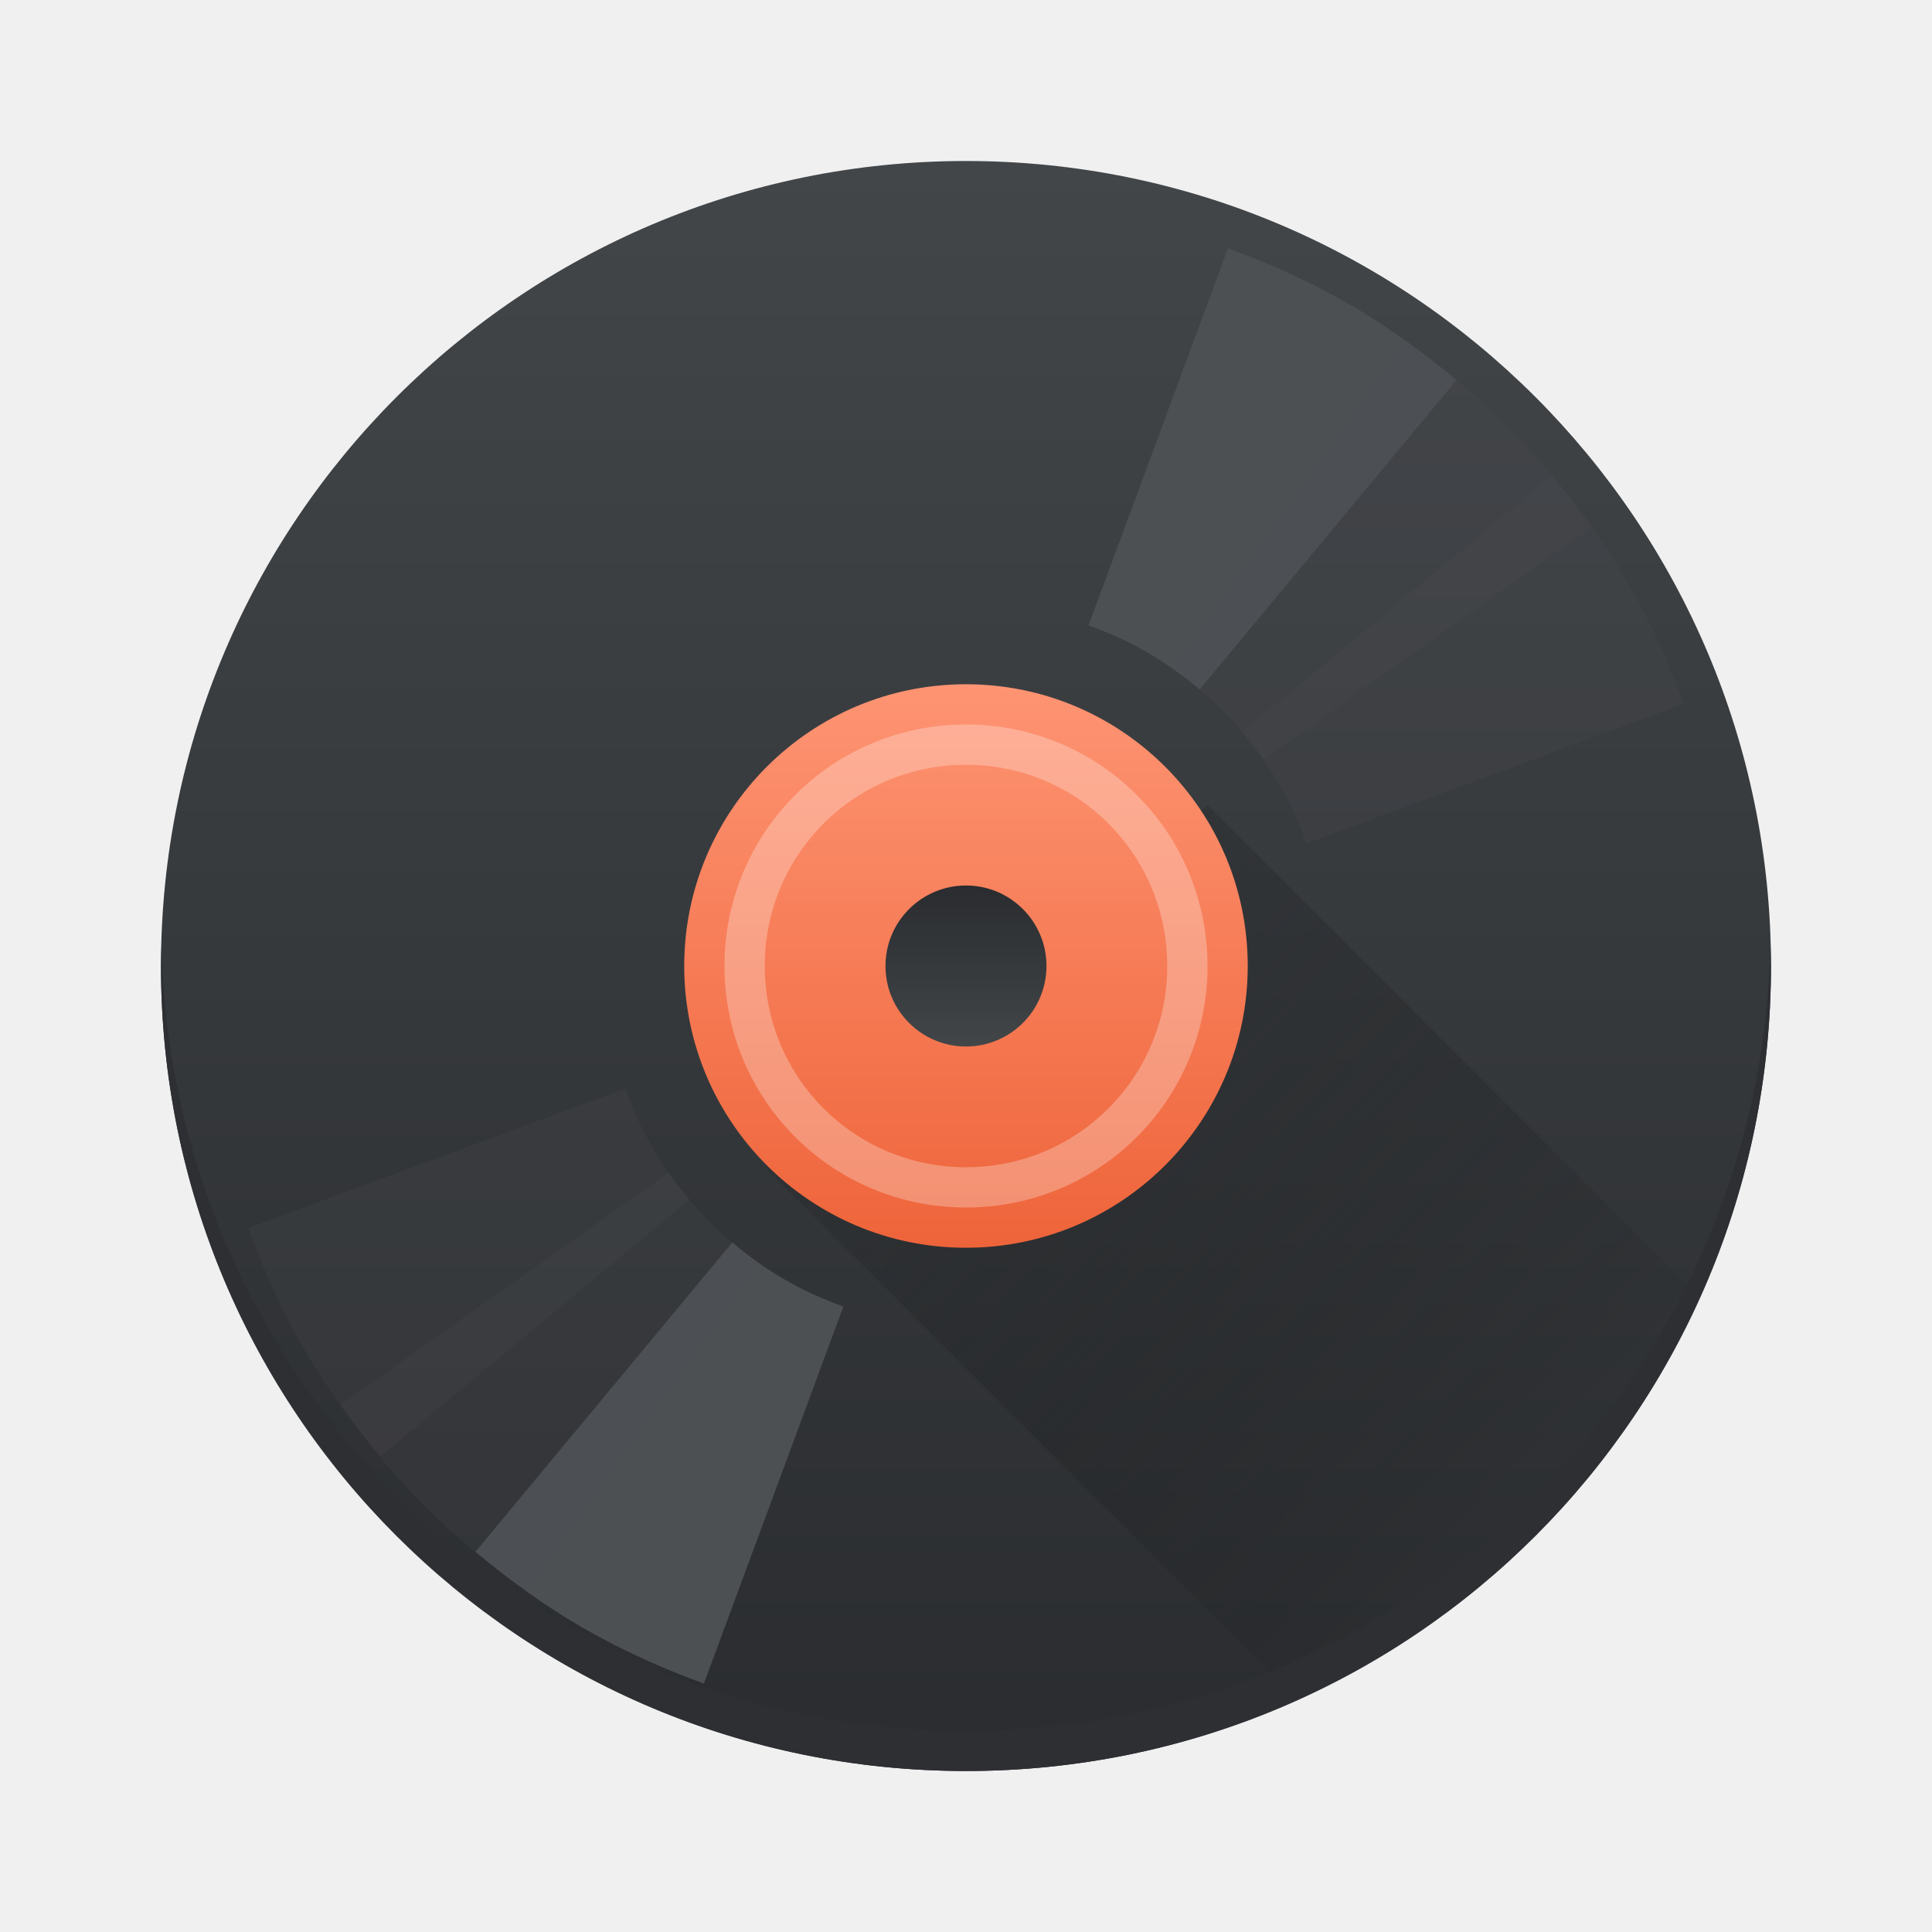
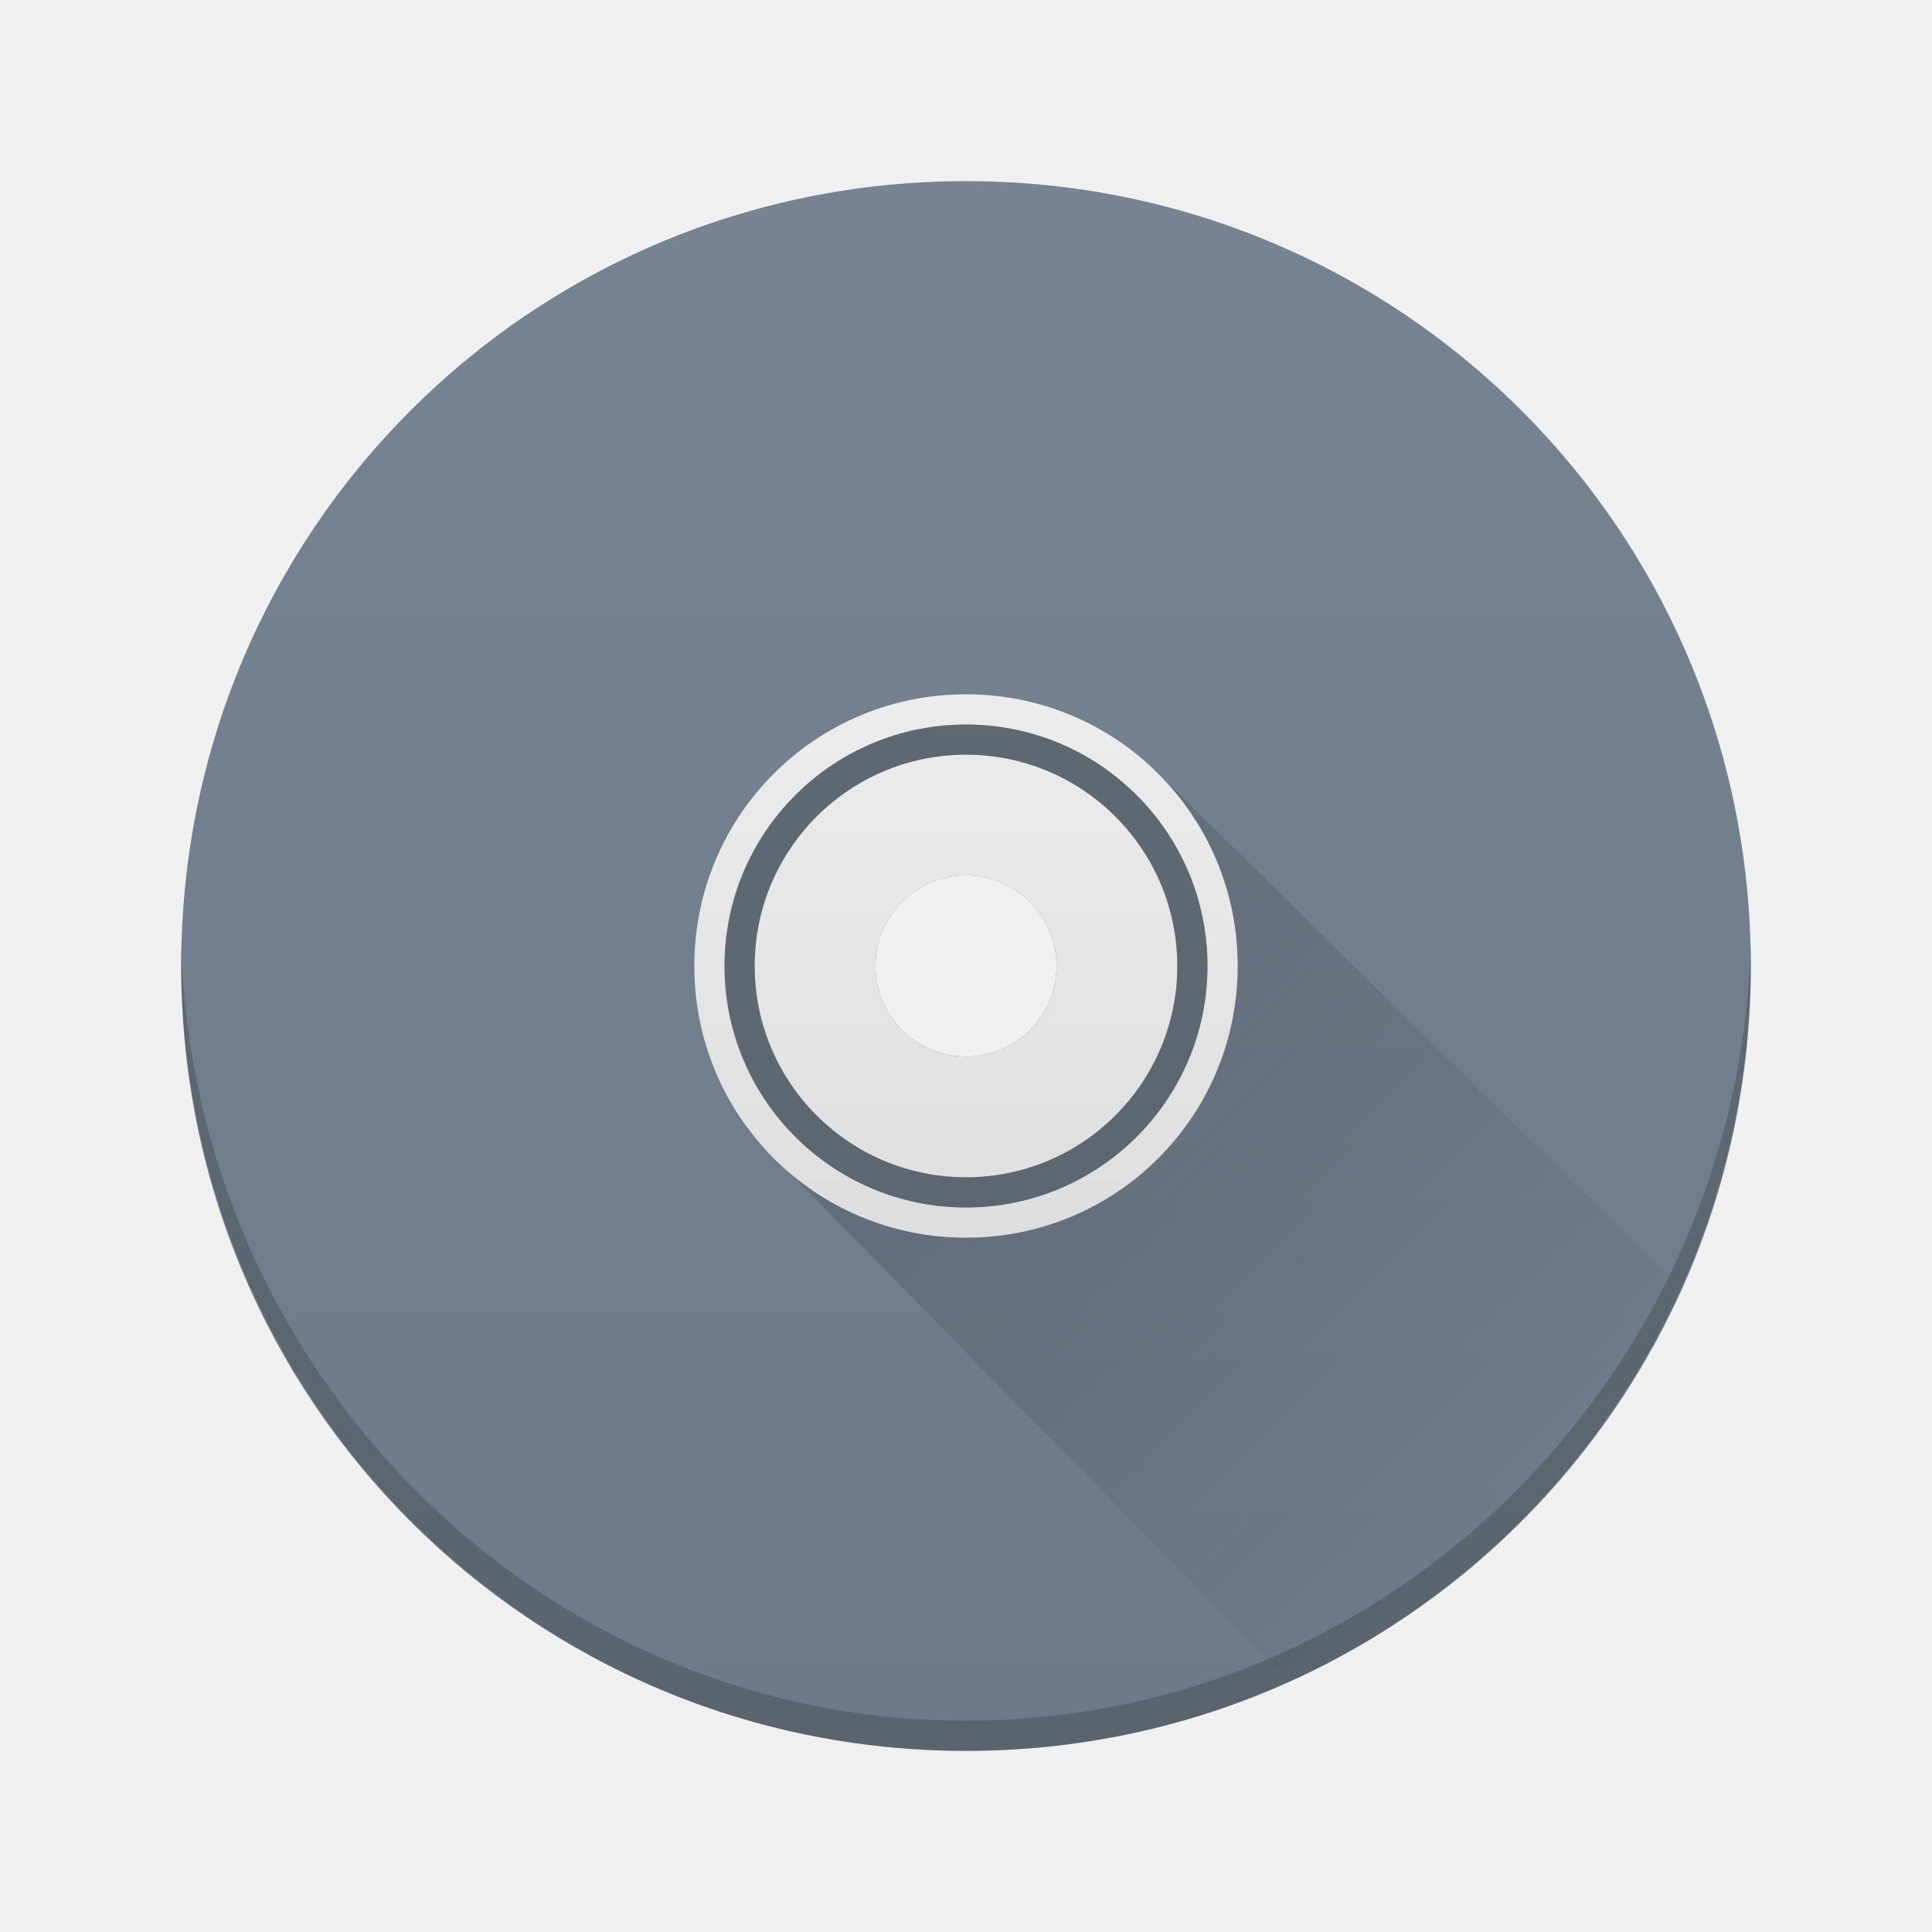
- <svg xmlns="http://www.w3.org/2000/svg" xmlns:xlink="http://www.w3.org/1999/xlink" width="48" height="48" id="svg5453" version="1.1">
+ <svg xmlns="http://www.w3.org/2000/svg" xmlns:xlink="http://www.w3.org/1999/xlink" width="64" version="1.1" height="64">
  <defs id="defs5455">
-     <linearGradient id="linearGradient4274">
-       <stop style="stop-color:#ee643a;stop-opacity:1" offset="0" id="stop4276" />
-       <stop style="stop-color:#fe9473;stop-opacity:1" offset="1" id="stop4278" />
+     <linearGradient id="linearGradient4372" xlink:href="#linearGradient4227" y1="523.798" y2="537.798" x1="408.572" gradientUnits="userSpaceOnUse" x2="422.571" gradientTransform="matrix(1.299889 0 0 1.3 -499.0973 -648.9374)" />
+     <linearGradient id="linearGradient4227">
+       <stop style="stop-color:#292c2f" id="stop4229" />
+       <stop offset="1" style="stop-opacity:0" id="stop4231" />
    </linearGradient>
-     <linearGradient xlink:href="#linearGradient4159" id="linearGradient4189" x1="409.571" y1="540.798" x2="409.571" y2="506.798" gradientUnits="userSpaceOnUse" gradientTransform="matrix(1.176471,0,0,1.176471,-72.10093,-92.43505)" />
-     <linearGradient id="linearGradient4159">
-       <stop id="stop4161" offset="0" style="stop-color:#2a2c2f;stop-opacity:1" />
-       <stop id="stop4163" offset="1" style="stop-color:#424649;stop-opacity:1" />
+     <linearGradient id="linearGradient3834" xlink:href="#linearGradient4300-7" y1="540.798" y2="506.798" x2="0" gradientUnits="userSpaceOnUse" gradientTransform="matrix(1.529281 0 0 1.529412 -592.8205 -769.1029)" />
+     <linearGradient id="linearGradient3862" xlink:href="#linearGradient4351-8" y1="540.798" y2="506.798" x2="0" gradientUnits="userSpaceOnUse" gradientTransform="matrix(0.5294124 0 0 0.5294124 -184.3028 -245.3052)" />
+     <linearGradient id="linearGradient4351-8">
+       <stop style="stop-color:#dedede" id="stop4353-5" />
+       <stop offset="1" style="stop-color:#ececec" id="stop4355-8" />
    </linearGradient>
-     <linearGradient xlink:href="#linearGradient4274" id="linearGradient4272" gradientUnits="userSpaceOnUse" x1="409.571" y1="540.798" x2="409.571" y2="506.798" gradientTransform="matrix(0.411764,0,0,0.411764,240.3364,308.1168)" />
-     <linearGradient xlink:href="#linearGradient4159" id="linearGradient4282" gradientUnits="userSpaceOnUse" gradientTransform="matrix(0.117646,0,0,0.117646,360.5047,-585.4207)" x1="409.571" y1="540.798" x2="409.571" y2="506.798" />
-     <linearGradient xlink:href="#linearGradient4227" id="linearGradient4372" x1="408.572" y1="523.798" x2="422.571" y2="537.798" gradientUnits="userSpaceOnUse" gradientTransform="translate(-384.5714,-499.798)" />
-     <linearGradient id="linearGradient4227">
-       <stop id="stop4229" offset="0" style="stop-color:#292c2f;stop-opacity:1" />
-       <stop id="stop4231" offset="1" style="stop-color:#000000;stop-opacity:0;" />
+     <linearGradient id="linearGradient4300-7">
+       <stop style="stop-color:#6c7a89" id="stop4302-2" />
+       <stop offset="1" style="stop-color:#768492" id="stop4304-4" />
    </linearGradient>
  </defs>
-   <g id="layer1" transform="translate(-384.5714,-499.798)">
-     <rect style="opacity:1;fill:url(#linearGradient4189);fill-opacity:1.0;stroke:none" id="rect4146" width="40" height="40" x="388.571" y="503.798" ry="20" />
-     <path style="fill:url(#linearGradient4372);fill-rule:evenodd;stroke:none;stroke-width:1px;stroke-linecap:butt;stroke-linejoin:miter;stroke-opacity:1;fill-opacity:1;opacity:0.4" d="M 30 20 L 19 29 L 32.229 42.229 C 36.667 40.23 40.23 36.667 42.229 32.229 L 30 20 z " transform="translate(384.5714,499.798)" id="path4364" />
-     <rect ry="7" y="516.798" x="401.571" height="14" width="14" id="rect4270" style="opacity:1;fill:url(#linearGradient4272);fill-opacity:1;stroke:none" />
-     <rect style="opacity:1;fill:url(#linearGradient4282);fill-opacity:1;stroke:none" id="rect4280" width="4" height="4" x="406.571" y="-525.798" ry="2" transform="scale(1,-1)" />
-     <path style="opacity:1;fill:#ffffff;fill-opacity:0.275;stroke:none" d="M 24 18 C 20.676 18 18 20.676 18 24 C 18 27.324 20.676 30 24 30 C 27.324 30 30 27.324 30 24 C 30 20.676 27.324 18 24 18 z M 24 19 C 26.77 19 29 21.23 29 24 C 29 26.77 26.77 29 24 29 C 21.23 29 19 26.77 19 24 C 19 21.23 21.23 19 24 19 z " transform="translate(384.5714,499.798)" id="rect4284" />
-     <path style="fill:#4c5053;fill-opacity:1;stroke:none" d="m 418.071,507.344 c -0.971,-0.56 -1.973,-1.005 -2.99,-1.377 l -3.465,9.368 c 0.495,0.179 0.982,0.396 1.454,0.668 0.472,0.273 0.903,0.587 1.306,0.925 l 6.381,-7.685 c -0.83,-0.694 -1.716,-1.34 -2.687,-1.901 z" id="path4128" />
-     <path id="path4197" d="m 399.071,540.252 c -0.971,-0.56 -1.857,-1.207 -2.687,-1.901 l 6.381,-7.685 c 0.403,0.339 0.834,0.653 1.306,0.925 0.472,0.273 0.96,0.489 1.454,0.668 l -3.465,9.368 c -1.016,-0.372 -2.019,-0.816 -2.99,-1.377 z" style="fill:#4c5053;fill-opacity:1;stroke:none" />
-     <path id="path4459" d="m 422.006,510.363 c -0.793,-0.793 -1.646,-1.481 -2.531,-2.103 l -5.771,8.152 c 0.431,0.301 0.846,0.636 1.232,1.022 0.386,0.386 0.721,0.801 1.022,1.232 l 8.152,-5.771 c -0.622,-0.885 -1.311,-1.739 -2.103,-2.531 z" style="fill:#4c5053;fill-opacity:0.198;stroke:none" />
-     <path style="fill:#4c5053;fill-opacity:0.198;stroke:none" d="m 395.136,537.233 c -0.793,-0.793 -1.481,-1.646 -2.103,-2.531 l 8.152,-5.771 c 0.301,0.431 0.636,0.846 1.022,1.232 0.386,0.386 0.801,0.721 1.232,1.022 l -5.771,8.152 c -0.885,-0.622 -1.739,-1.311 -2.531,-2.103 z" id="path4461" />
-     <path style="fill:#4c5053;fill-opacity:0.198;stroke:none" d="m 425.026,514.298 c -0.56,-0.971 -1.207,-1.857 -1.901,-2.687 l -7.685,6.381 c 0.339,0.403 0.653,0.834 0.925,1.306 0.273,0.472 0.489,0.96 0.668,1.454 l 9.368,-3.465 c -0.372,-1.016 -0.816,-2.019 -1.377,-2.99 z" id="path4463" />
-     <path id="path4465" d="m 392.117,533.298 c -0.56,-0.971 -1.005,-1.973 -1.377,-2.99 l 9.368,-3.465 c 0.179,0.495 0.396,0.982 0.668,1.454 0.273,0.472 0.587,0.903 0.925,1.306 l -7.685,6.381 c -0.694,-0.83 -1.34,-1.716 -1.901,-2.687 z" style="fill:#4c5053;fill-opacity:0.198;stroke:none" />
-     <path style="opacity:1;fill:#2d2f33;fill-opacity:1;stroke:none" d="m 388.583,523.298 c -0.004,0.167 -0.012,0.332 -0.012,0.5 0,11.08 8.92,20 20,20 11.08,0 20,-8.92 20,-20 0,-0.168 -0.008,-0.333 -0.012,-0.5 -0.265,10.846 -9.076,19.5 -19.988,19.5 -10.912,0 -19.724,-8.654 -19.988,-19.5 z" id="rect4409" />
+   <g id="layer1" transform="matrix(1 0 0 1 -376.5714 -491.798)">
+     <path style="fill:url(#linearGradient3834)" id="rect4146" d="M 32 6 C 17.597 6 6.002 17.596 6.002 32 C 6.002 46.404 17.597 58 32 58 C 46.403 58 57.998 46.404 57.998 32 C 57.998 17.596 46.403 6 32 6 z M 32 29 C 33.662 29 35 30.338 35 32 C 35 33.662 33.662 35 32 35 C 30.338 35 29 33.662 29 32 C 29 30.338 30.338 29 32 29 z " transform="matrix(1 0 0 1 376.5714 491.798)" />
+     <path style="fill:url(#linearGradient4372);opacity:0.2;fill-rule:evenodd" id="path4364" d="M 38.125 25.375 L 37.57 26.258 A 8 8 0 0 1 40 32 A 8 8 0 0 1 32 40 A 8 8 0 0 1 25.67 36.877 L 24.719 37.375 L 42.684 55.684 C 48.454 53.086 53.084 48.454 55.682 42.684 L 38.125 25.375 z M 37.025 27.127 L 34.736 30.777 C 34.903 31.151 35 31.563 35 32 C 35 33.662 33.662 35 32 35 C 31.358 35 30.768 34.796 30.281 34.455 L 26.564 36.406 A 7 7 0 0 0 32 39 A 7 7 0 0 0 39 32 A 7 7 0 0 0 37.025 27.127 z " transform="matrix(1 0 0 1 376.5714 491.798)" />
+     <path style="fill:url(#linearGradient3862)" id="rect4270" d="M 32 23 C 27.014 23 23 27.014 23 32 C 23 36.986 27.014 41 32 41 C 36.986 41 41 36.986 41 32 C 41 27.014 36.986 23 32 23 z M 32 24 A 8 8 0 0 1 40 32 A 8 8 0 0 1 32 40 A 8 8 0 0 1 24 32 A 8 8 0 0 1 32 24 z M 32 25 A 7 7 0 0 0 25 32 A 7 7 0 0 0 32 39 A 7 7 0 0 0 39 32 A 7 7 0 0 0 32 25 z M 32 29 C 33.662 29 35 30.338 35 32 C 35 33.662 33.662 35 32 35 C 30.338 35 29 33.662 29 32 C 29 30.338 30.338 29 32 29 z " transform="matrix(1 0 0 1 376.5714 491.798)" />
+     <path style="fill:#2e3132;fill-opacity:0.294" id="rect4284" d="m 6.002,31.191 c -0.005,0.218 0,0.435 0,0.654 C 6.002,46.335 17.597,58 32,58 46.403,58 57.998,46.335 57.998,31.846 c 0,-0.219 0.005,-0.437 0,-0.654 C 57.654,45.375 46.185,57 32,57 17.815,57 6.346,45.375 6.002,31.191 Z" transform="matrix(1 0 0 1 376.5714 491.798)" />
+     <path style="fill:#2e3132;fill-opacity:0.294;stroke-linecap:round" id="path4558" d="M 32 24 A 8 8 0 0 0 24 32 A 8 8 0 0 0 32 40 A 8 8 0 0 0 40 32 A 8 8 0 0 0 32 24 z M 32 25 A 7 7 0 0 1 39 32 A 7 7 0 0 1 32 39 A 7 7 0 0 1 25 32 A 7 7 0 0 1 32 25 z " transform="matrix(1 0 0 1 376.5714 491.798)" />
  </g>
</svg>
